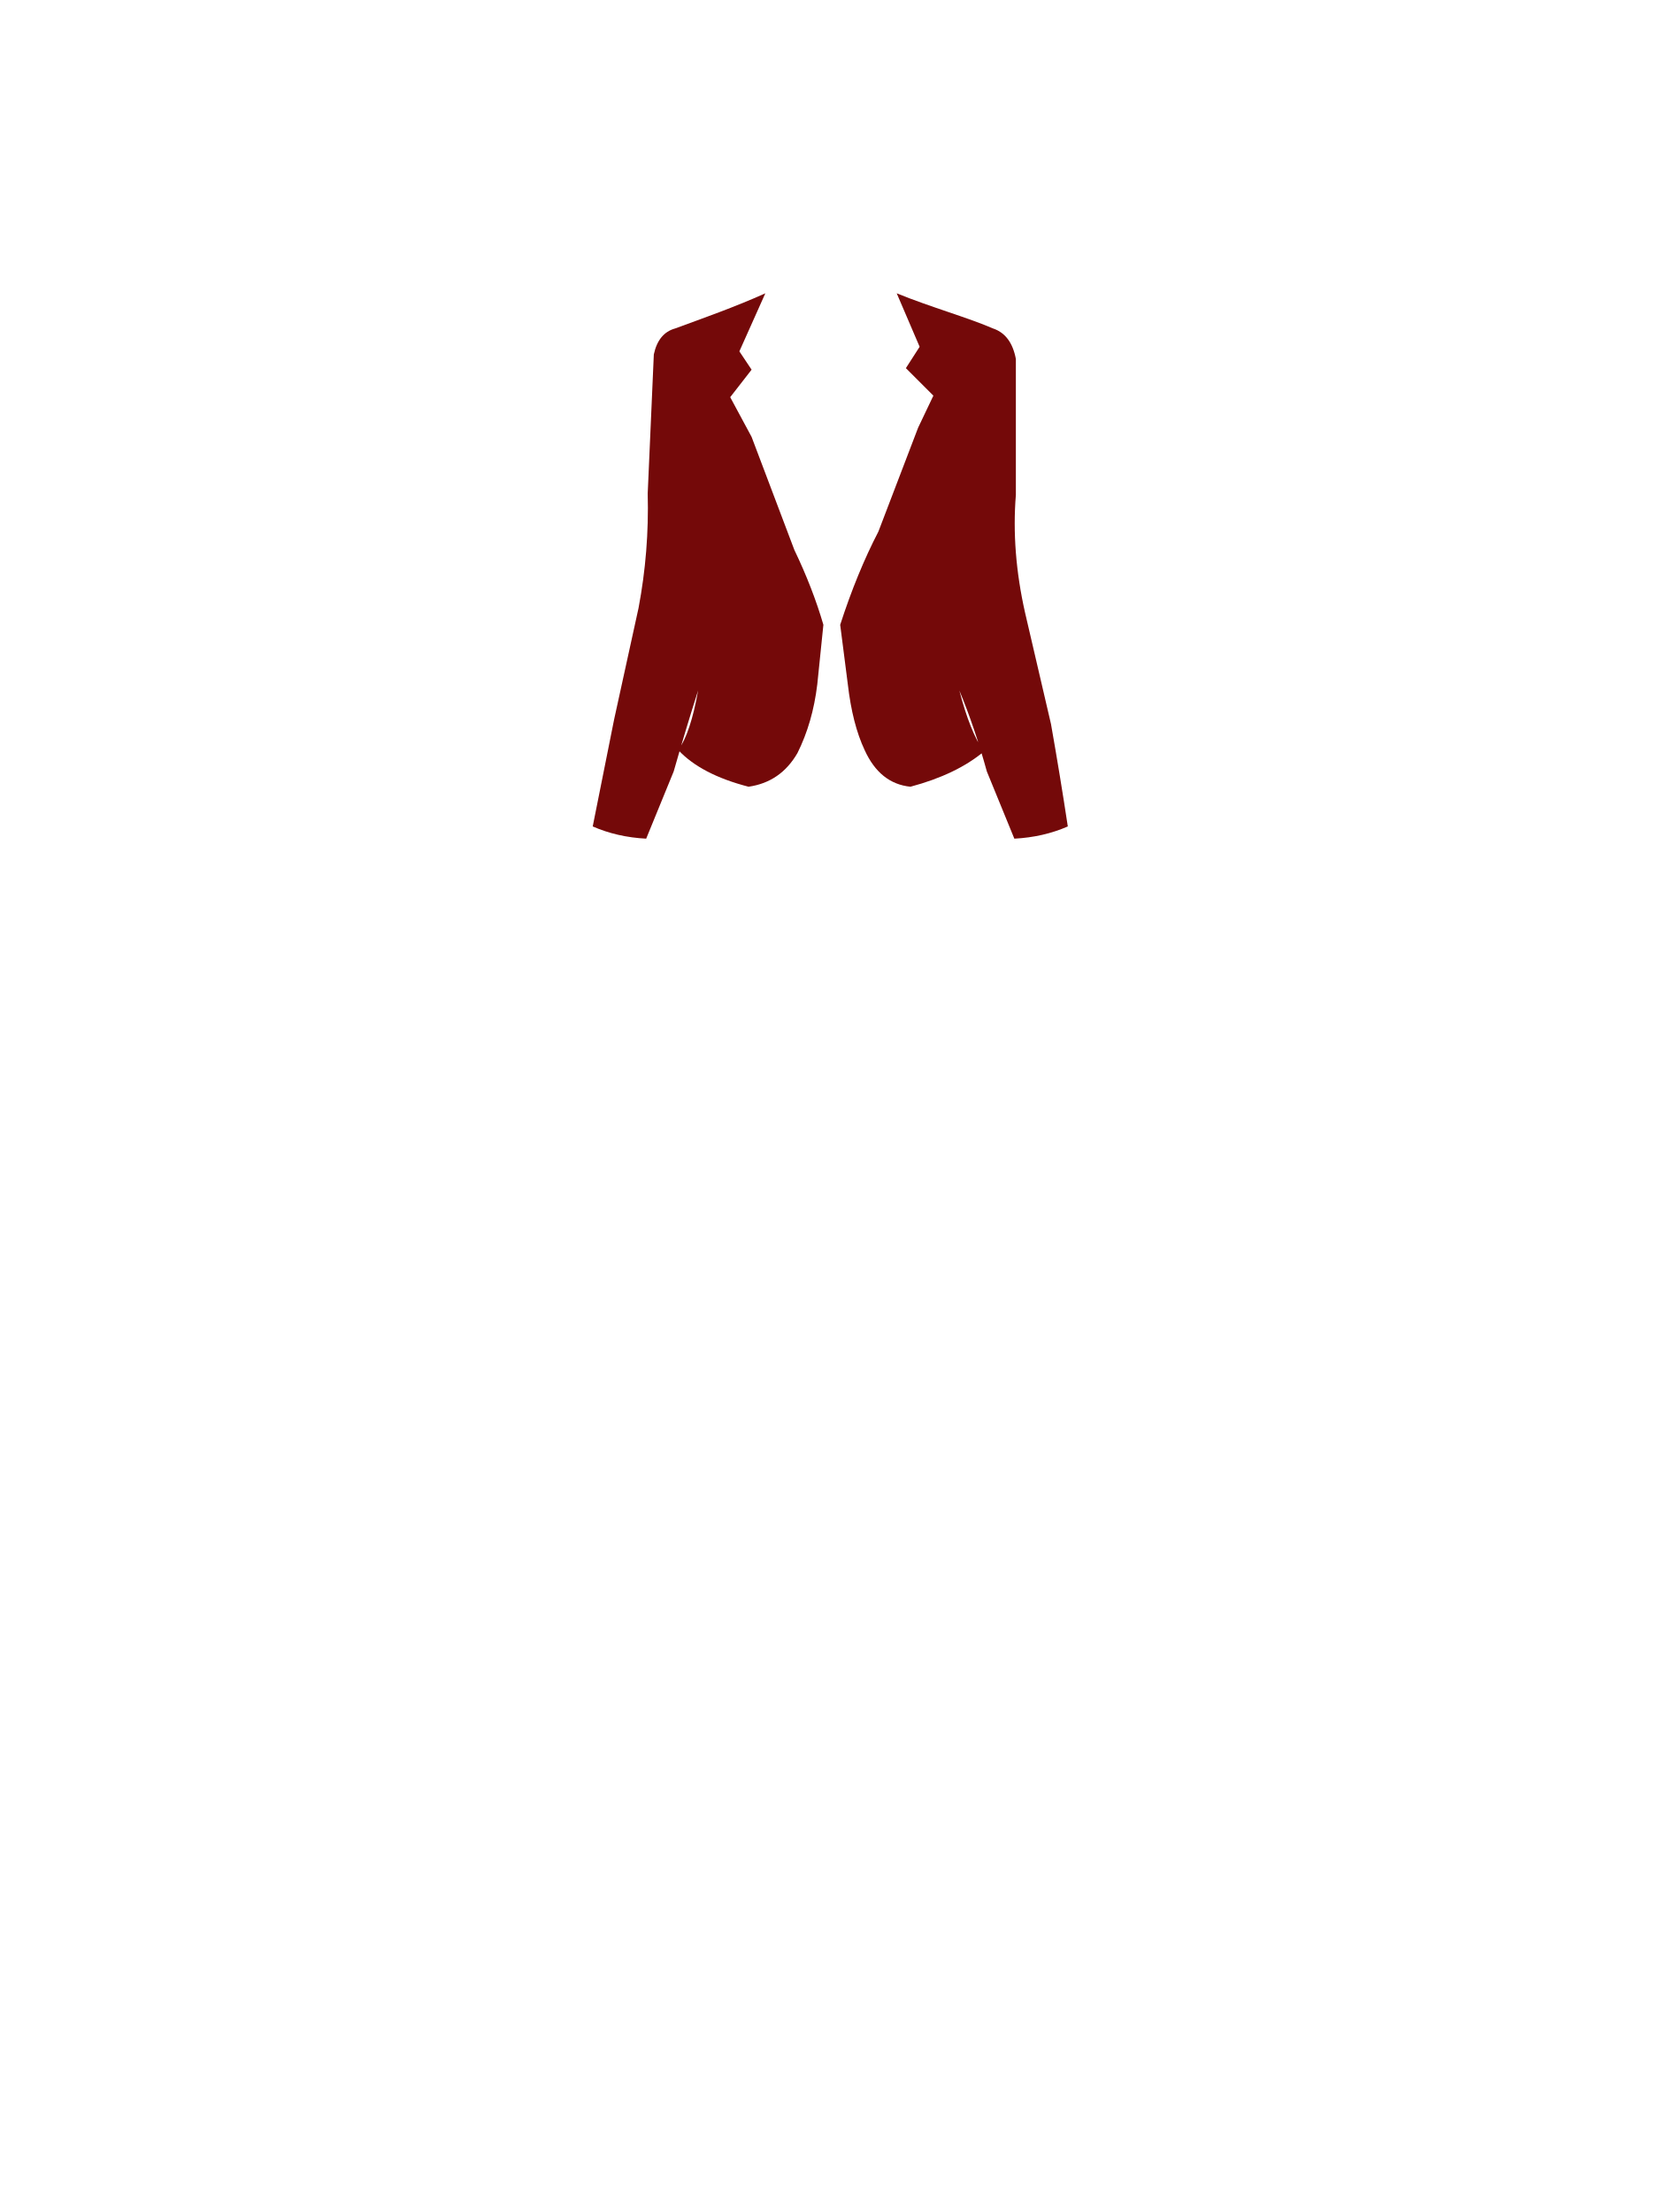
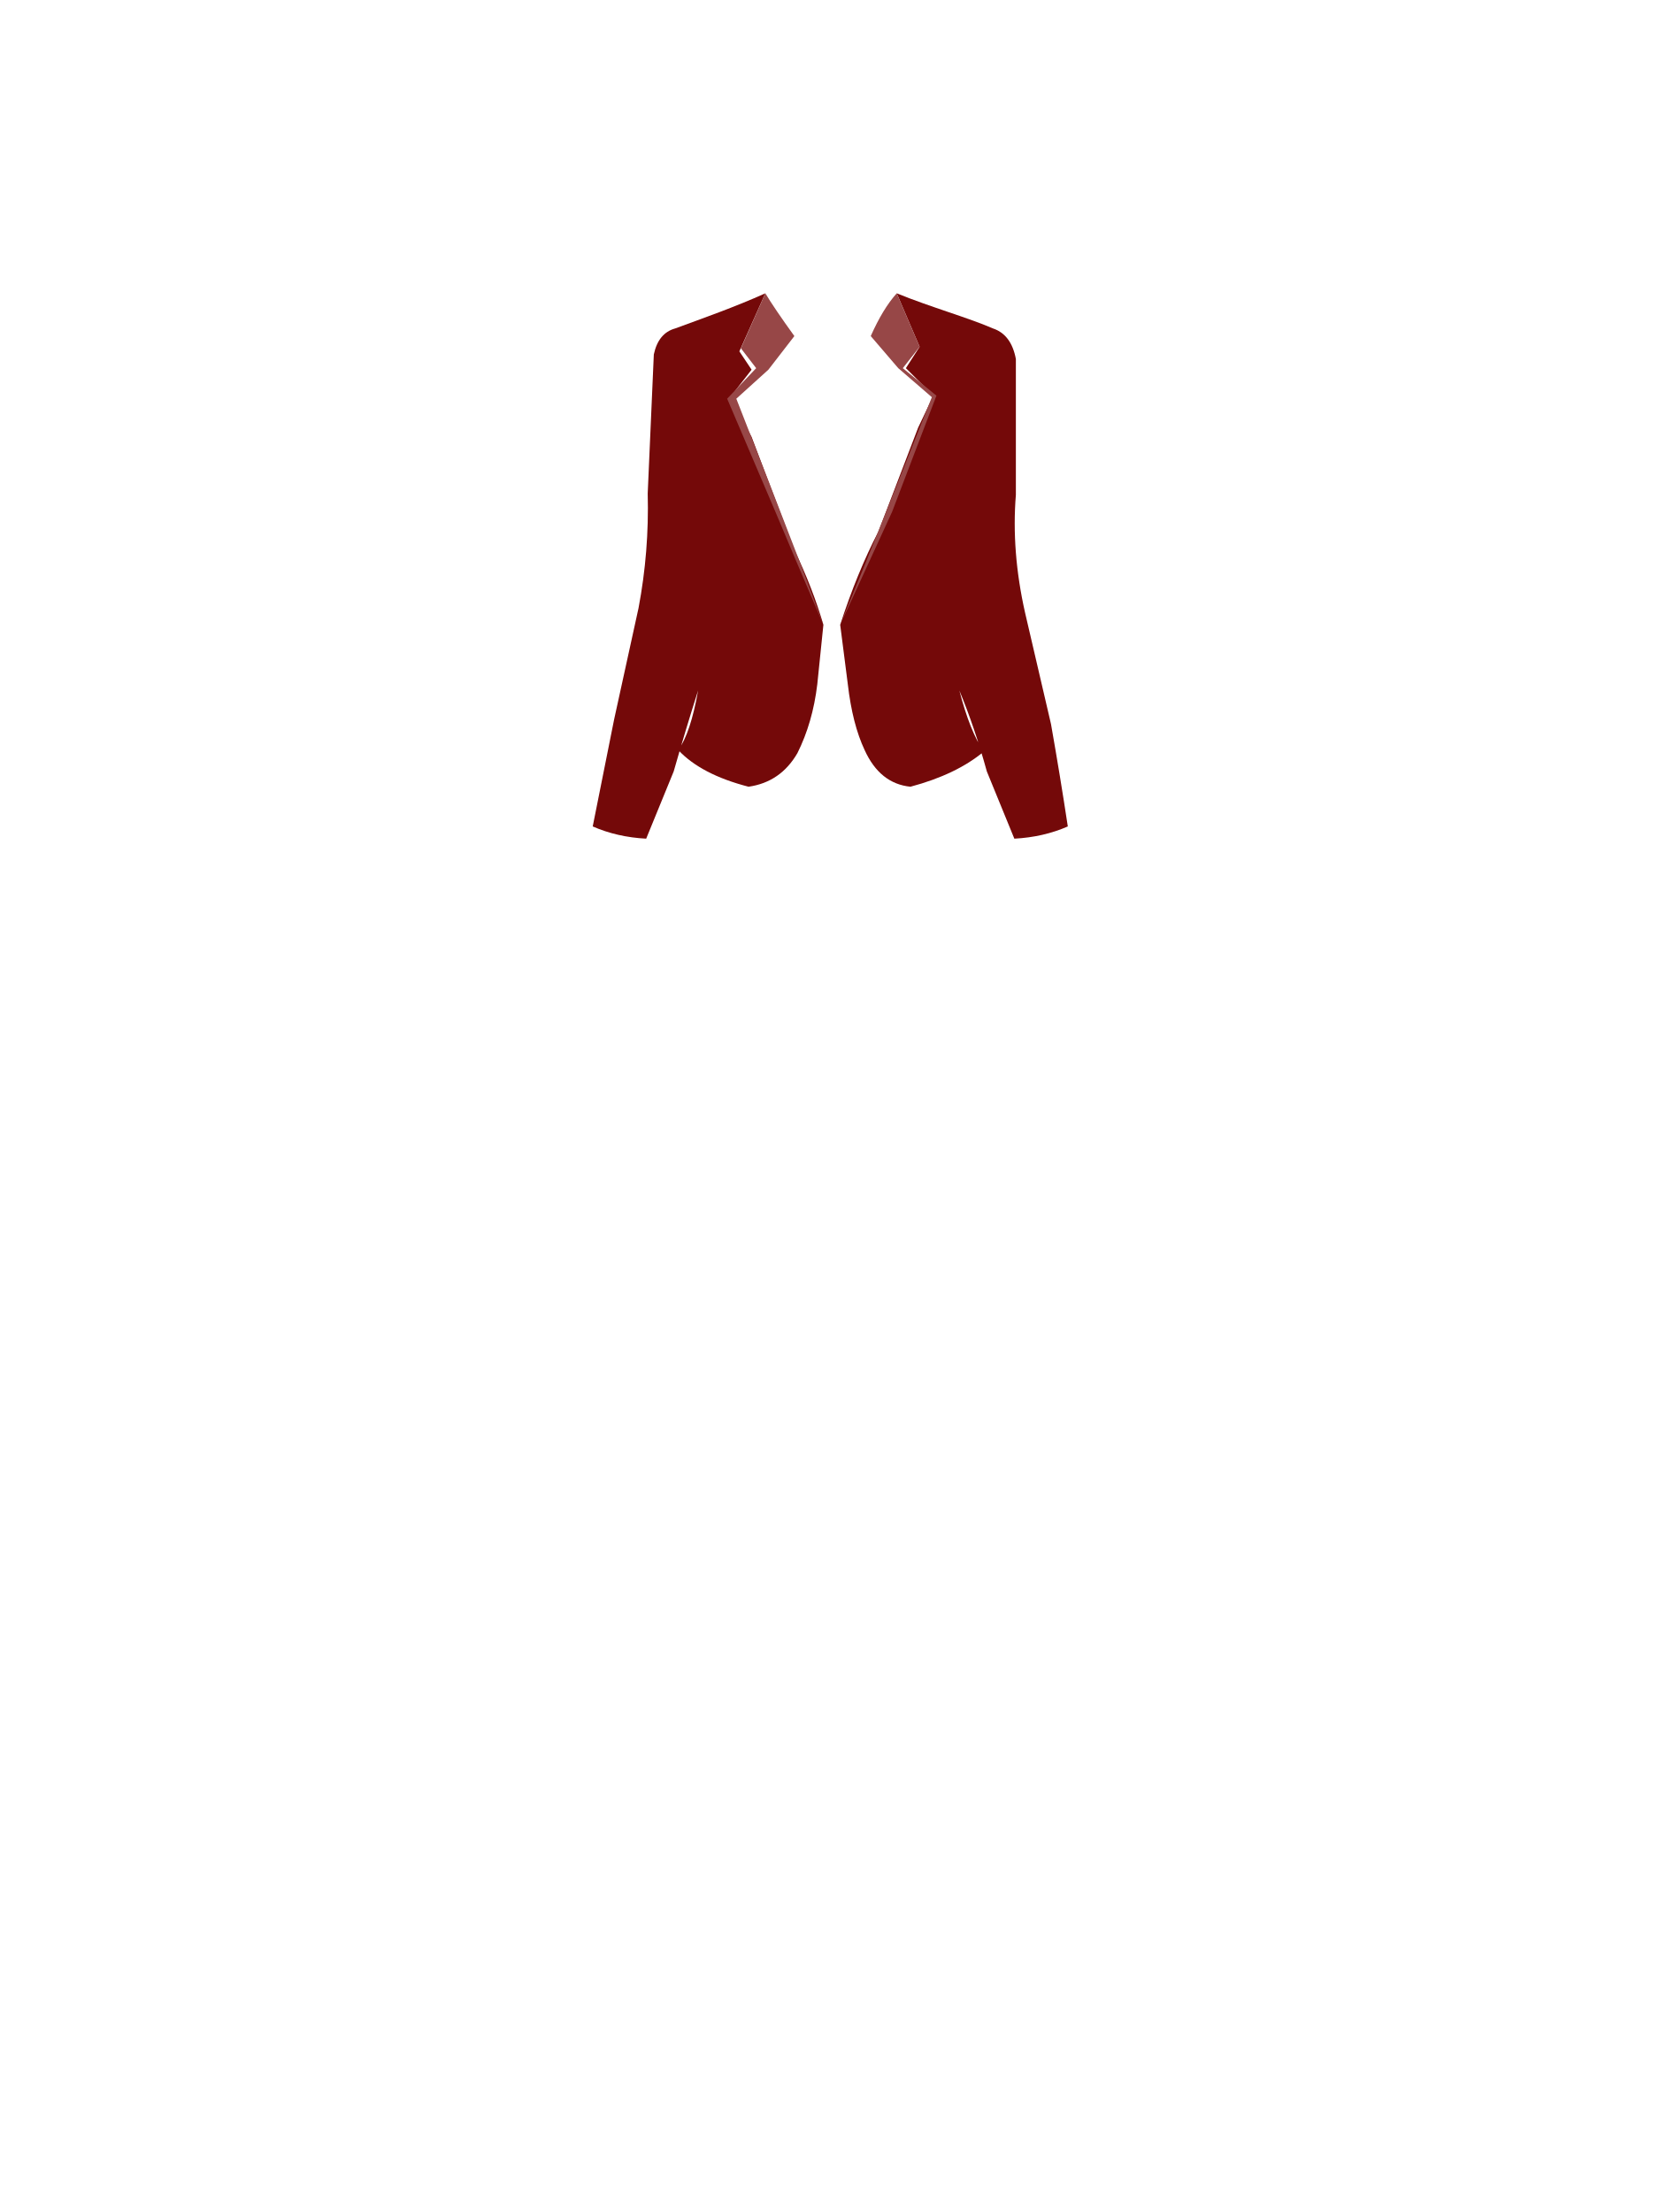
- <svg xmlns="http://www.w3.org/2000/svg" width="1086" height="1448" viewBox="0 0 1086 1448">
-   <path fill="#740909" d="M501 192  C481 201 461 208 442 215  Q431 218 428 232  L424 323 Q425 361 418 398  L402 471 Q394 511 388 541  Q404 548 423 549  L441 505 Q449 477 457 452  Q452 480 444 491  Q459 507 490 515  Q511 512 522 493  Q532 473 535 448  L539 409  Q532 385 520 360  L492 286  L478 260  L492 242 L484 230 L501 192 Z" />
-   <path fill="#740909" d="M587 192  C609 201 634 208 650 215  Q662 219 665 235  L665 324 Q662 361 671 401  L688 474 Q694 508 699 541  Q683 548 664 549  L646 505 Q638 476 628 452  Q635 479 644 492  Q626 507 596 515  Q576 513 566 491  Q558 474 555 448  L550 409 Q561 375 575 348  L601 280 L611 259 L593 241 L602 227 L587 192 Z" />
+ <svg xmlns="http://www.w3.org/2000/svg" viewBox="0 0 1086 1448" width="1086" height="1448">
+   <g fill="#740909">
+     <path d="M501 192  C481 201 461 208 442 215  Q431 218 428 232  L424 323 Q425 361 418 398  L402 471 Q394 511 388 541  Q404 548 423 549  L441 505 Q449 477 457 452  Q452 480 444 491  Q459 507 490 515  Q511 512 522 493  Q532 473 535 448  L539 409  Q532 385 520 360  L492 286  L478 260  L492 242 L484 230 L501 192 Z" />
+     <path d="M587 192  C609 201 634 208 650 215  Q662 219 665 235  L665 324 Q662 361 671 401  L688 474 Q694 508 699 541  Q683 548 664 549  L646 505 Q638 476 628 452  Q635 479 644 492  Q626 507 596 515  Q576 513 566 491  Q558 474 555 448  L550 409 Q561 375 575 348  L601 280 L611 259 L593 241 L602 227 L587 192 Z" />
+   </g>
+   <g fill="#974747">
+     <path d="M501 192  Q507 202 520 220  L503 242  L482 261  Q504 317 524 369  L539 409  Q518 360 508 336  L476 261  L495 241  L485 228 Z" />
+     <path d="M587 192  Q578 202 570 220  L588 241  L610 260  Q587 318 566 370  L550 409  Q573 359 584 335  L613 259  L591 241  L602 227 Z" />
+   </g>
</svg>
